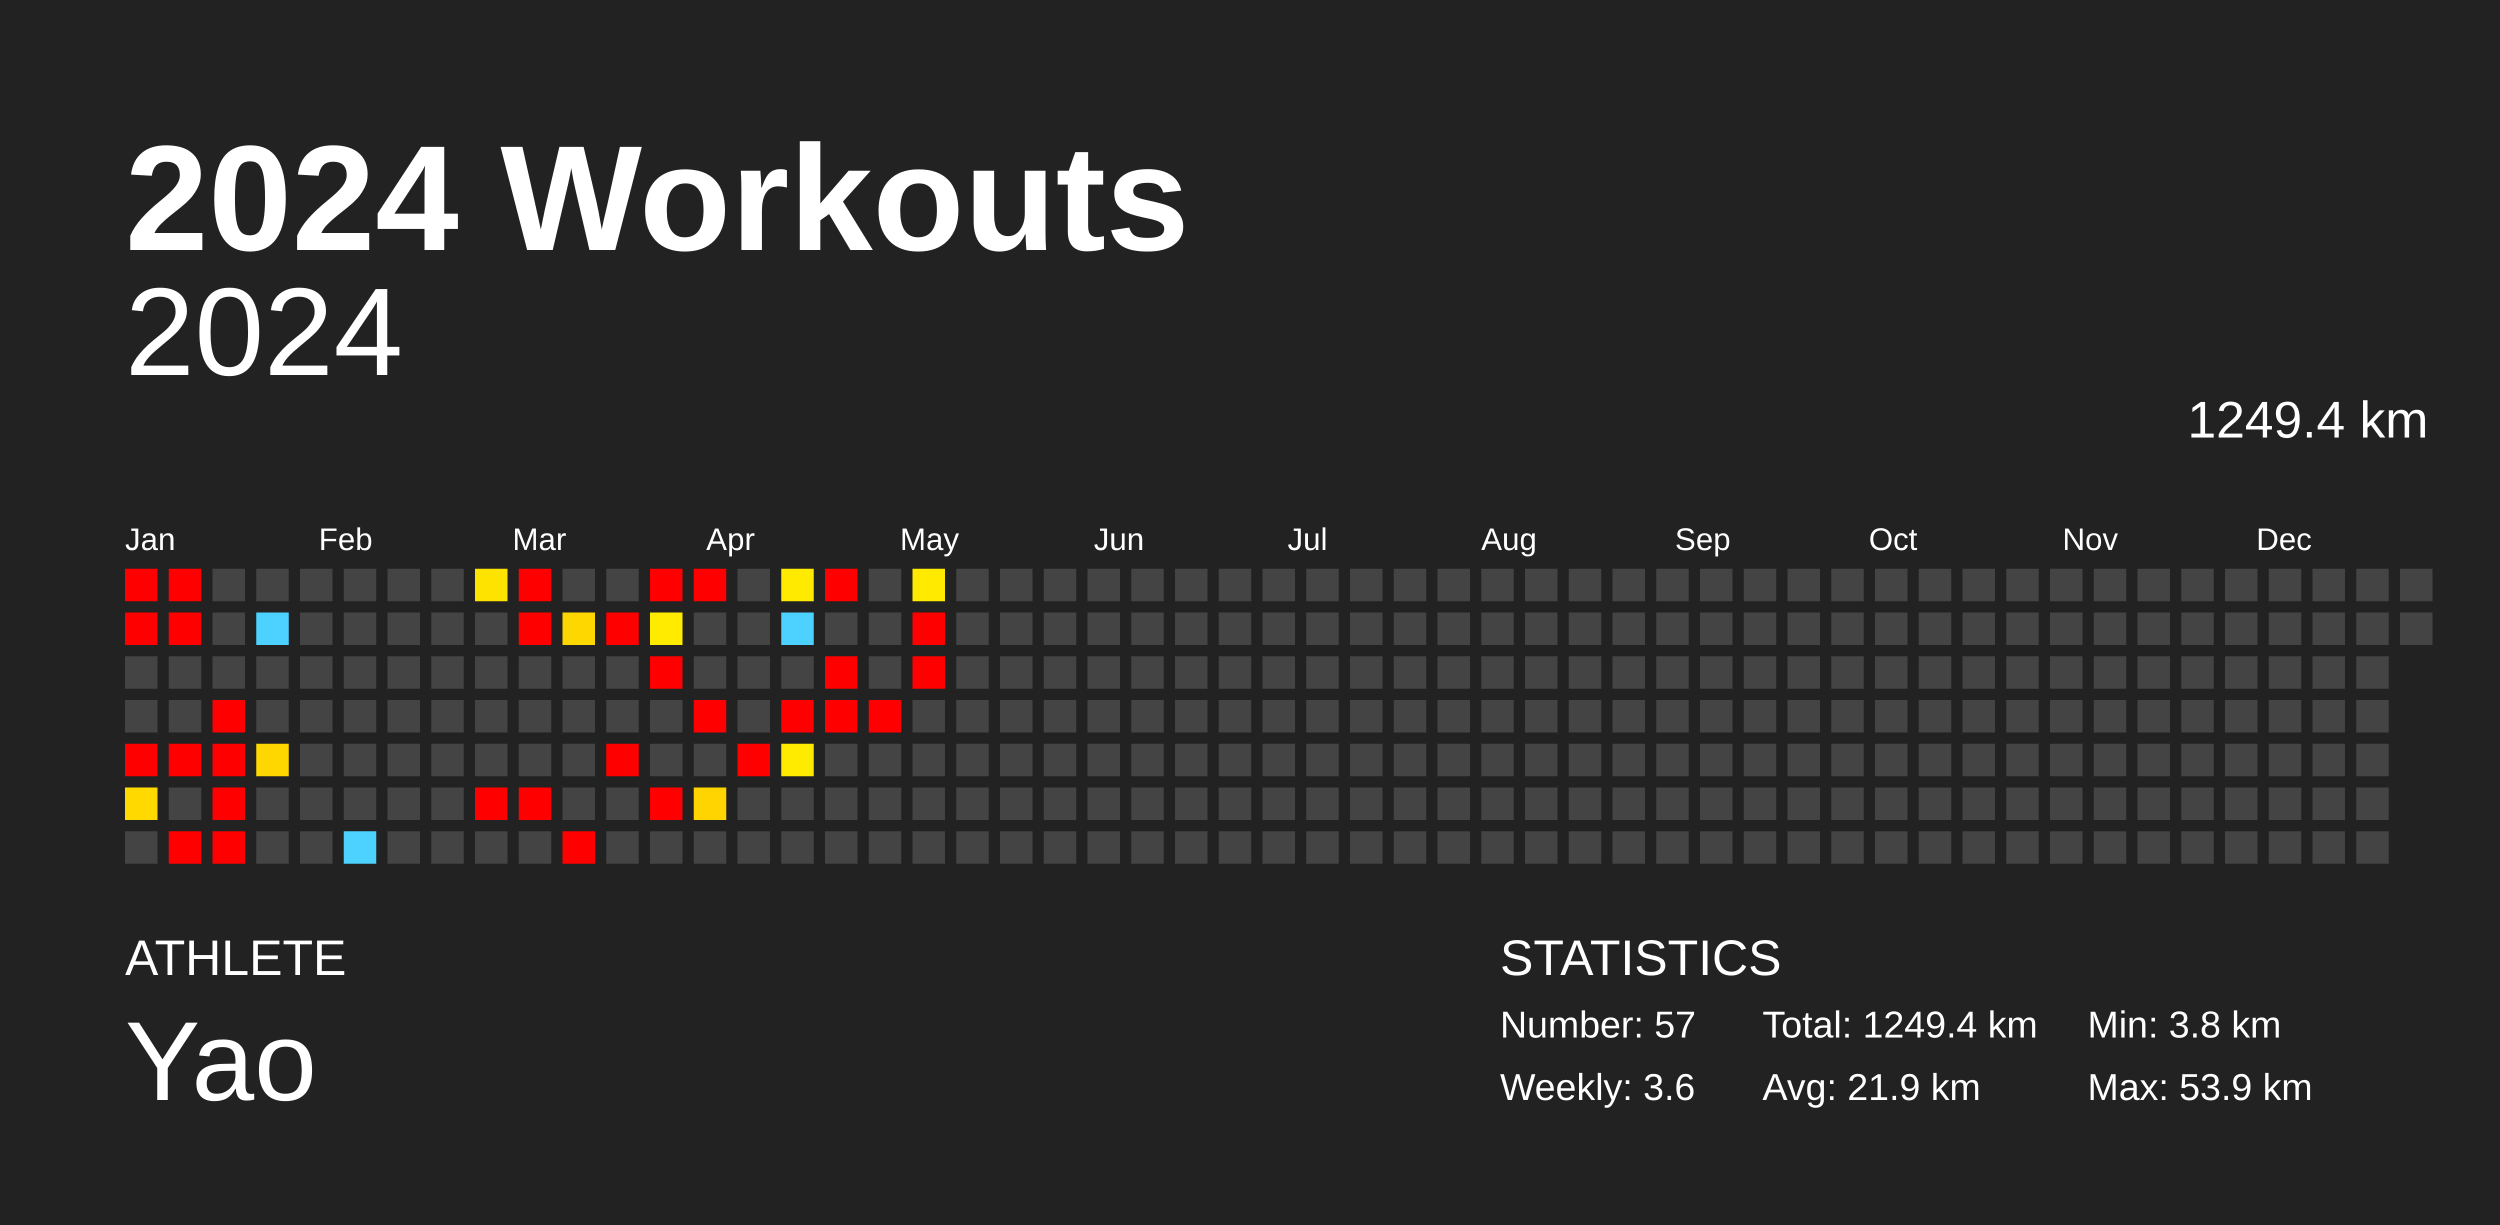
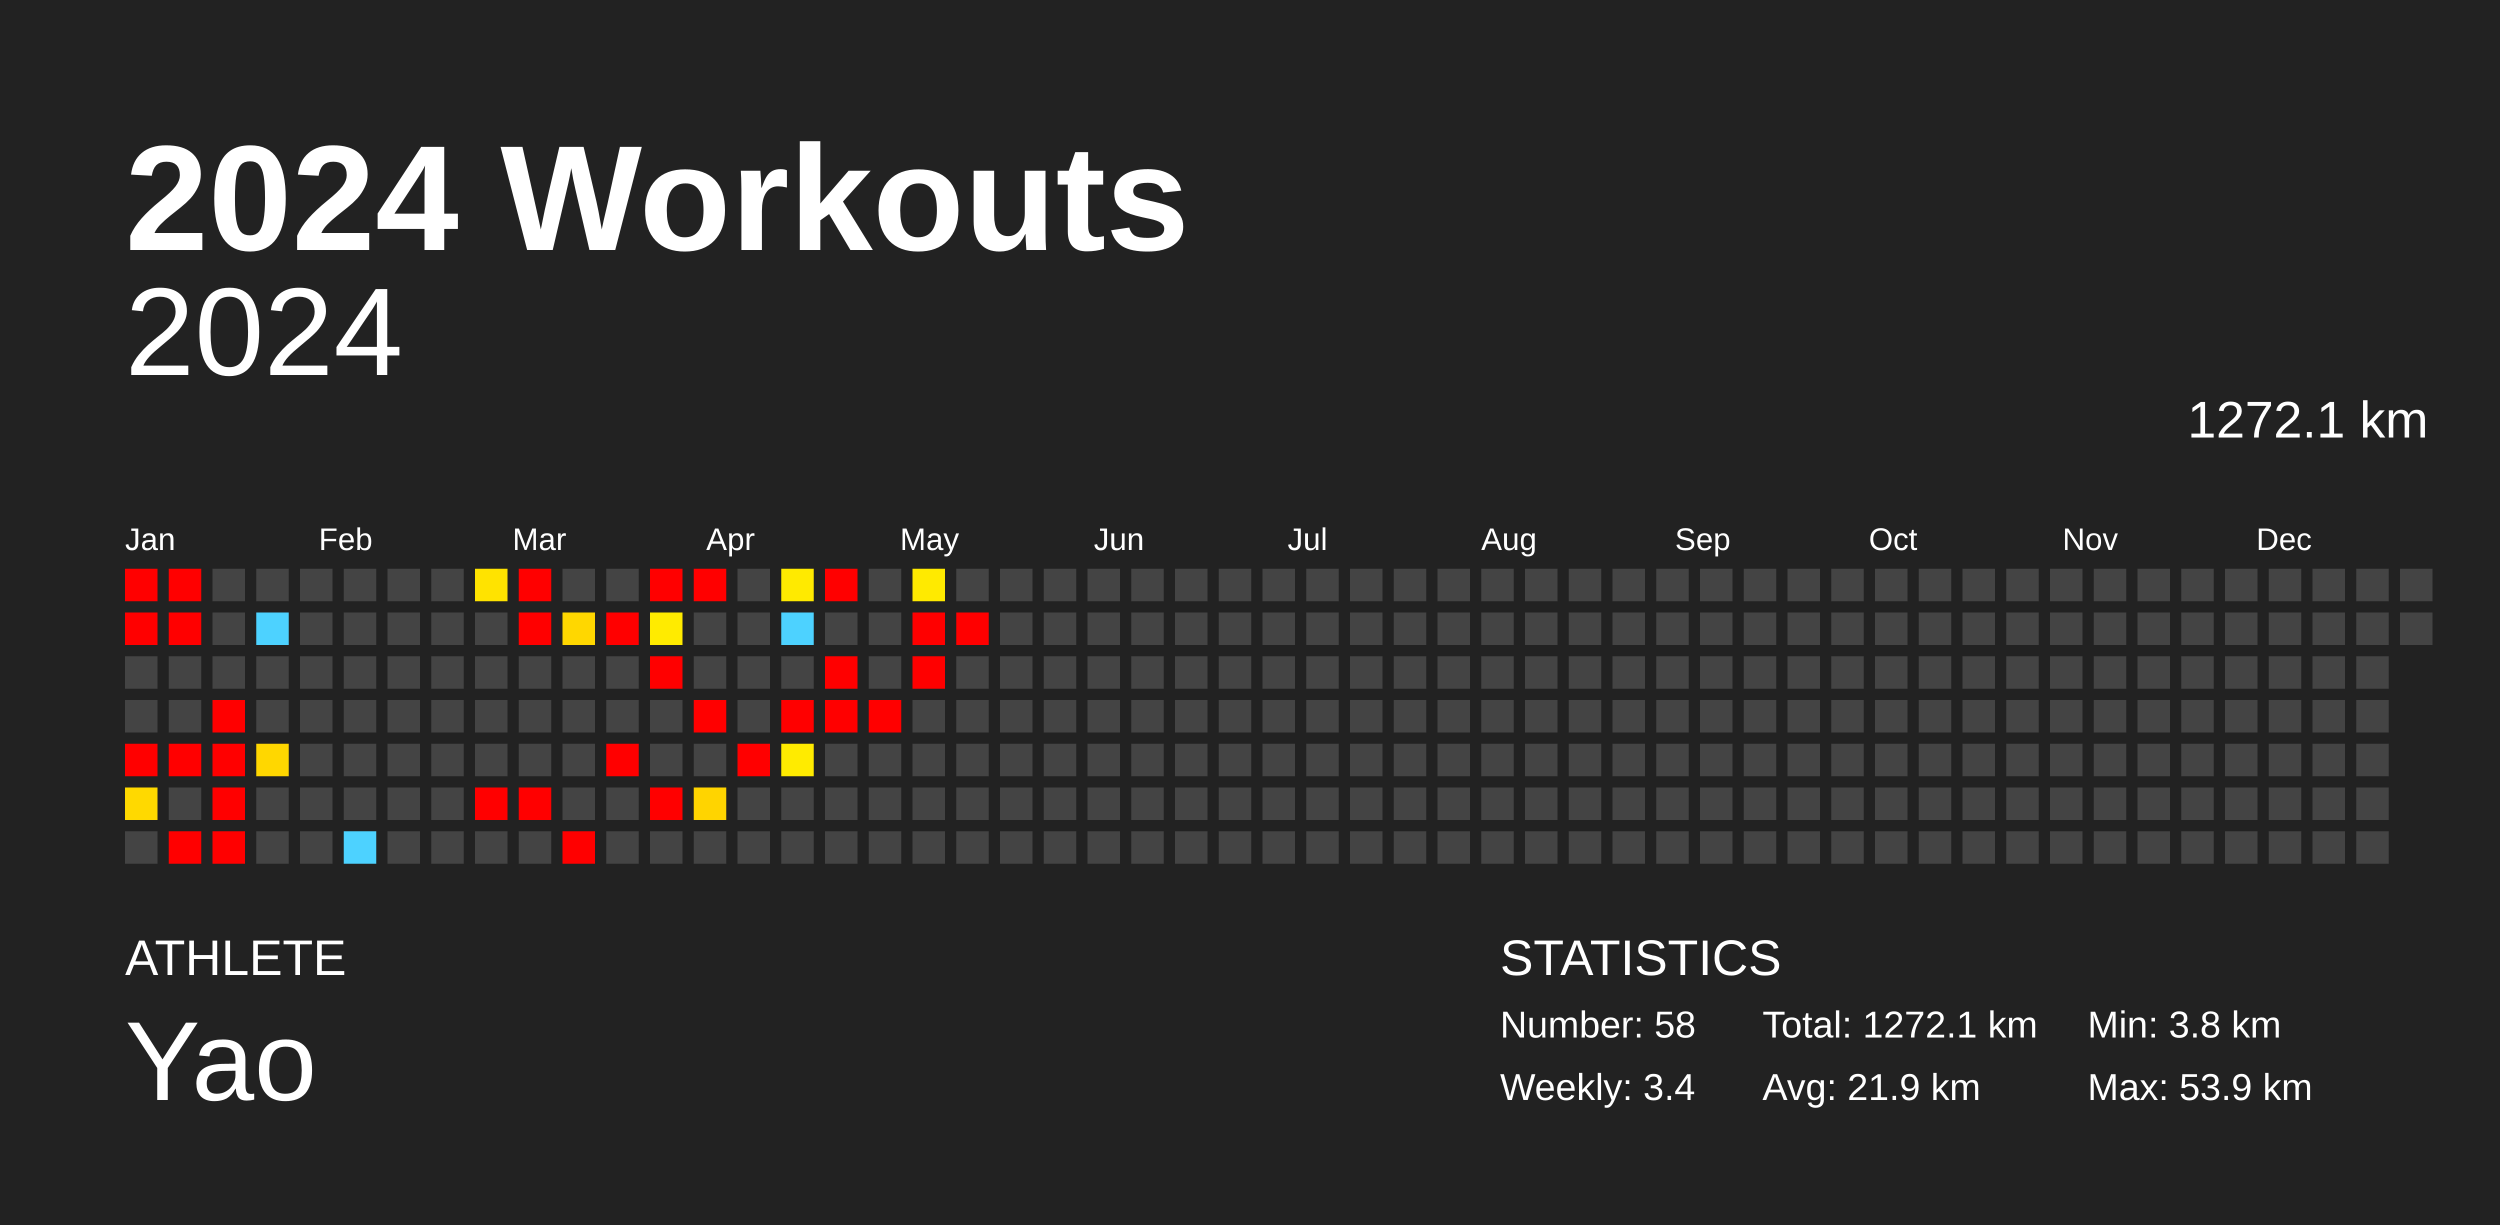
<svg xmlns="http://www.w3.org/2000/svg" baseProfile="full" height="98mm" version="1.1" viewBox="0,0,200,98" width="200mm">
  <defs />
  <rect fill="#222222" height="98" width="200" x="0" y="0" />
  <text fill="#FFFFFF" style="font-size:12px; font-family:Arial; font-weight:bold;" x="10" y="20">2024 Workouts</text>
  <text fill="#FFFFFF" style="font-size:4px; font-family:Arial" x="10" y="78">ATHLETE</text>
  <text fill="#FFFFFF" style="font-size:9px; font-family:Arial" x="10" y="88">Yao</text>
  <text fill="#FFFFFF" style="font-size:4px; font-family:Arial" x="120" y="78">STATISTICS</text>
-   <text fill="#FFFFFF" style="font-size:3px; font-family:Arial" x="120" y="83">Number: 57</text>
-   <text fill="#FFFFFF" style="font-size:3px; font-family:Arial" x="120" y="88">Weekly: 3.6</text>
-   <text fill="#FFFFFF" style="font-size:3px; font-family:Arial" x="141" y="83">Total: 1249.4 km</text>
+   <text fill="#FFFFFF" style="font-size:3px; font-family:Arial" x="120" y="83">Number: 58</text>
+   <text fill="#FFFFFF" style="font-size:3px; font-family:Arial" x="120" y="88">Weekly: 3.4</text>
+   <text fill="#FFFFFF" style="font-size:3px; font-family:Arial" x="141" y="83">Total: 1272.1 km</text>
  <text fill="#FFFFFF" style="font-size:3px; font-family:Arial" x="141" y="88">Avg: 21.9 km</text>
  <text fill="#FFFFFF" style="font-size:3px; font-family:Arial" x="167" y="83">Min: 3.8 km</text>
  <text fill="#FFFFFF" style="font-size:3px; font-family:Arial" x="167" y="88">Max: 53.9 km</text>
  <text alignment-baseline="hanging" fill="#FFFFFF" style="font-size:10.0px; font-family:Arial;" x="10" y="30">2024</text>
-   <text alignment-baseline="hanging" fill="#FFFFFF" style="font-size:4.125px; font-family:Arial;" x="175" y="35">1249.4 km</text>
+   <text alignment-baseline="hanging" fill="#FFFFFF" style="font-size:4.125px; font-family:Arial;" x="175" y="35">1272.1 km</text>
  <text fill="#FFFFFF" style="font-size:2.5px; font-family:Arial" x="10.0" y="44">Jan</text>
  <text fill="#FFFFFF" style="font-size:2.5px; font-family:Arial" x="25.5" y="44">Feb</text>
  <text fill="#FFFFFF" style="font-size:2.5px; font-family:Arial" x="41.0" y="44">Mar</text>
  <text fill="#FFFFFF" style="font-size:2.5px; font-family:Arial" x="56.5" y="44">Apr</text>
  <text fill="#FFFFFF" style="font-size:2.5px; font-family:Arial" x="72.0" y="44">May</text>
  <text fill="#FFFFFF" style="font-size:2.5px; font-family:Arial" x="87.5" y="44">Jun</text>
  <text fill="#FFFFFF" style="font-size:2.5px; font-family:Arial" x="103.0" y="44">Jul</text>
  <text fill="#FFFFFF" style="font-size:2.5px; font-family:Arial" x="118.5" y="44">Aug</text>
  <text fill="#FFFFFF" style="font-size:2.5px; font-family:Arial" x="134.0" y="44">Sep</text>
  <text fill="#FFFFFF" style="font-size:2.5px; font-family:Arial" x="149.5" y="44">Oct</text>
  <text fill="#FFFFFF" style="font-size:2.5px; font-family:Arial" x="165.0" y="44">Nov</text>
  <text fill="#FFFFFF" style="font-size:2.5px; font-family:Arial" x="180.5" y="44">Dec</text>
  <rect fill="red" height="2.6" width="2.6" x="10.0" y="45.5" />
  <rect fill="red" height="2.6" width="2.6" x="10.0" y="49.0" />
  <rect fill="#444444" height="2.6" width="2.6" x="10.0" y="52.5" />
  <rect fill="#444444" height="2.6" width="2.6" x="10.0" y="56.0" />
  <rect fill="red" height="2.6" width="2.6" x="10.0" y="59.5" />
  <rect fill="#ffd900" height="2.6" width="2.6" x="10.0" y="63.0" />
  <rect fill="#444444" height="2.6" width="2.6" x="10.0" y="66.5" />
  <rect fill="red" height="2.6" width="2.6" x="13.5" y="45.5" />
  <rect fill="red" height="2.6" width="2.6" x="13.5" y="49.0" />
  <rect fill="#444444" height="2.6" width="2.6" x="13.5" y="52.5" />
  <rect fill="#444444" height="2.6" width="2.6" x="13.5" y="56.0" />
  <rect fill="red" height="2.6" width="2.6" x="13.5" y="59.5" />
  <rect fill="#444444" height="2.6" width="2.6" x="13.5" y="63.0" />
  <rect fill="red" height="2.6" width="2.6" x="13.5" y="66.5" />
  <rect fill="#444444" height="2.6" width="2.6" x="17.0" y="45.5" />
  <rect fill="#444444" height="2.6" width="2.6" x="17.0" y="49.0" />
  <rect fill="#444444" height="2.6" width="2.6" x="17.0" y="52.5" />
  <rect fill="red" height="2.6" width="2.6" x="17.0" y="56.0" />
  <rect fill="red" height="2.6" width="2.6" x="17.0" y="59.5" />
  <rect fill="red" height="2.6" width="2.6" x="17.0" y="63.0" />
  <rect fill="red" height="2.6" width="2.6" x="17.0" y="66.5" />
  <rect fill="#444444" height="2.6" width="2.6" x="20.5" y="45.5" />
  <rect fill="#4dd2ff" height="2.6" width="2.6" x="20.5" y="49.0" />
  <rect fill="#444444" height="2.6" width="2.6" x="20.5" y="52.5" />
  <rect fill="#444444" height="2.6" width="2.6" x="20.5" y="56.0" />
  <rect fill="#ffd700" height="2.6" width="2.6" x="20.5" y="59.5" />
  <rect fill="#444444" height="2.6" width="2.6" x="20.5" y="63.0" />
  <rect fill="#444444" height="2.6" width="2.6" x="20.5" y="66.5" />
  <rect fill="#444444" height="2.6" width="2.6" x="24.0" y="45.5" />
  <rect fill="#444444" height="2.6" width="2.6" x="24.0" y="49.0" />
  <rect fill="#444444" height="2.6" width="2.6" x="24.0" y="52.5" />
  <rect fill="#444444" height="2.6" width="2.6" x="24.0" y="56.0" />
  <rect fill="#444444" height="2.6" width="2.6" x="24.0" y="59.5" />
  <rect fill="#444444" height="2.6" width="2.6" x="24.0" y="63.0" />
  <rect fill="#444444" height="2.6" width="2.6" x="24.0" y="66.5" />
  <rect fill="#444444" height="2.6" width="2.6" x="27.5" y="45.5" />
  <rect fill="#444444" height="2.6" width="2.6" x="27.5" y="49.0" />
  <rect fill="#444444" height="2.6" width="2.6" x="27.5" y="52.5" />
  <rect fill="#444444" height="2.6" width="2.6" x="27.5" y="56.0" />
  <rect fill="#444444" height="2.6" width="2.6" x="27.5" y="59.5" />
  <rect fill="#444444" height="2.6" width="2.6" x="27.5" y="63.0" />
  <rect fill="#4dd2ff" height="2.6" width="2.6" x="27.5" y="66.5" />
  <rect fill="#444444" height="2.6" width="2.6" x="31.0" y="45.5" />
  <rect fill="#444444" height="2.6" width="2.6" x="31.0" y="49.0" />
  <rect fill="#444444" height="2.6" width="2.6" x="31.0" y="52.5" />
  <rect fill="#444444" height="2.6" width="2.6" x="31.0" y="56.0" />
  <rect fill="#444444" height="2.6" width="2.6" x="31.0" y="59.5" />
  <rect fill="#444444" height="2.6" width="2.6" x="31.0" y="63.0" />
  <rect fill="#444444" height="2.6" width="2.6" x="31.0" y="66.5" />
  <rect fill="#444444" height="2.6" width="2.6" x="34.5" y="45.5" />
  <rect fill="#444444" height="2.6" width="2.6" x="34.5" y="49.0" />
  <rect fill="#444444" height="2.6" width="2.6" x="34.5" y="52.5" />
  <rect fill="#444444" height="2.6" width="2.6" x="34.5" y="56.0" />
  <rect fill="#444444" height="2.6" width="2.6" x="34.5" y="59.5" />
  <rect fill="#444444" height="2.6" width="2.6" x="34.5" y="63.0" />
  <rect fill="#444444" height="2.6" width="2.6" x="34.5" y="66.5" />
  <rect fill="#ffe300" height="2.6" width="2.6" x="38.0" y="45.5" />
  <rect fill="#444444" height="2.6" width="2.6" x="38.0" y="49.0" />
  <rect fill="#444444" height="2.6" width="2.6" x="38.0" y="52.5" />
  <rect fill="#444444" height="2.6" width="2.6" x="38.0" y="56.0" />
  <rect fill="#444444" height="2.6" width="2.6" x="38.0" y="59.5" />
  <rect fill="red" height="2.6" width="2.6" x="38.0" y="63.0" />
  <rect fill="#444444" height="2.6" width="2.6" x="38.0" y="66.5" />
  <rect fill="red" height="2.6" width="2.6" x="41.5" y="45.5" />
  <rect fill="red" height="2.6" width="2.6" x="41.5" y="49.0" />
  <rect fill="#444444" height="2.6" width="2.6" x="41.5" y="52.5" />
  <rect fill="#444444" height="2.6" width="2.6" x="41.5" y="56.0" />
  <rect fill="#444444" height="2.6" width="2.6" x="41.5" y="59.5" />
  <rect fill="red" height="2.6" width="2.6" x="41.5" y="63.0" />
  <rect fill="#444444" height="2.6" width="2.6" x="41.5" y="66.5" />
  <rect fill="#444444" height="2.6" width="2.6" x="45.0" y="45.5" />
  <rect fill="#ffd700" height="2.6" width="2.6" x="45.0" y="49.0" />
  <rect fill="#444444" height="2.6" width="2.6" x="45.0" y="52.5" />
  <rect fill="#444444" height="2.6" width="2.6" x="45.0" y="56.0" />
  <rect fill="#444444" height="2.6" width="2.6" x="45.0" y="59.5" />
  <rect fill="#444444" height="2.6" width="2.6" x="45.0" y="63.0" />
  <rect fill="red" height="2.6" width="2.6" x="45.0" y="66.5" />
  <rect fill="#444444" height="2.6" width="2.6" x="48.5" y="45.5" />
  <rect fill="red" height="2.6" width="2.6" x="48.5" y="49.0" />
  <rect fill="#444444" height="2.6" width="2.6" x="48.5" y="52.5" />
  <rect fill="#444444" height="2.6" width="2.6" x="48.5" y="56.0" />
  <rect fill="red" height="2.6" width="2.6" x="48.5" y="59.5" />
  <rect fill="#444444" height="2.6" width="2.6" x="48.5" y="63.0" />
  <rect fill="#444444" height="2.6" width="2.6" x="48.5" y="66.5" />
  <rect fill="red" height="2.6" width="2.6" x="52.0" y="45.5" />
  <rect fill="#ffeb00" height="2.6" width="2.6" x="52.0" y="49.0" />
  <rect fill="red" height="2.6" width="2.6" x="52.0" y="52.5" />
  <rect fill="#444444" height="2.6" width="2.6" x="52.0" y="56.0" />
  <rect fill="#444444" height="2.6" width="2.6" x="52.0" y="59.5" />
  <rect fill="red" height="2.6" width="2.6" x="52.0" y="63.0" />
  <rect fill="#444444" height="2.6" width="2.6" x="52.0" y="66.5" />
  <rect fill="red" height="2.6" width="2.6" x="55.5" y="45.5" />
  <rect fill="#444444" height="2.6" width="2.6" x="55.5" y="49.0" />
  <rect fill="#444444" height="2.6" width="2.6" x="55.5" y="52.5" />
  <rect fill="red" height="2.6" width="2.6" x="55.5" y="56.0" />
  <rect fill="#444444" height="2.6" width="2.6" x="55.5" y="59.5" />
  <rect fill="#ffd400" height="2.6" width="2.6" x="55.5" y="63.0" />
  <rect fill="#444444" height="2.6" width="2.6" x="55.5" y="66.5" />
  <rect fill="#444444" height="2.6" width="2.6" x="59.0" y="45.5" />
  <rect fill="#444444" height="2.6" width="2.6" x="59.0" y="49.0" />
  <rect fill="#444444" height="2.6" width="2.6" x="59.0" y="52.5" />
  <rect fill="#444444" height="2.6" width="2.6" x="59.0" y="56.0" />
  <rect fill="red" height="2.6" width="2.6" x="59.0" y="59.5" />
  <rect fill="#444444" height="2.6" width="2.6" x="59.0" y="63.0" />
  <rect fill="#444444" height="2.6" width="2.6" x="59.0" y="66.5" />
  <rect fill="#ffea00" height="2.6" width="2.6" x="62.5" y="45.5" />
  <rect fill="#4dd2ff" height="2.6" width="2.6" x="62.5" y="49.0" />
  <rect fill="#444444" height="2.6" width="2.6" x="62.5" y="52.5" />
  <rect fill="red" height="2.6" width="2.6" x="62.5" y="56.0" />
  <rect fill="#ffeb00" height="2.6" width="2.6" x="62.5" y="59.5" />
  <rect fill="#444444" height="2.6" width="2.6" x="62.5" y="63.0" />
  <rect fill="#444444" height="2.6" width="2.6" x="62.5" y="66.5" />
  <rect fill="red" height="2.6" width="2.6" x="66.0" y="45.5" />
  <rect fill="#444444" height="2.6" width="2.6" x="66.0" y="49.0" />
  <rect fill="red" height="2.6" width="2.6" x="66.0" y="52.5" />
  <rect fill="red" height="2.6" width="2.6" x="66.0" y="56.0" />
  <rect fill="#444444" height="2.6" width="2.6" x="66.0" y="59.5" />
  <rect fill="#444444" height="2.6" width="2.6" x="66.0" y="63.0" />
  <rect fill="#444444" height="2.6" width="2.6" x="66.0" y="66.5" />
  <rect fill="#444444" height="2.6" width="2.6" x="69.5" y="45.5" />
  <rect fill="#444444" height="2.6" width="2.6" x="69.5" y="49.0" />
  <rect fill="#444444" height="2.6" width="2.6" x="69.5" y="52.5" />
  <rect fill="red" height="2.6" width="2.6" x="69.5" y="56.0" />
  <rect fill="#444444" height="2.6" width="2.6" x="69.5" y="59.5" />
  <rect fill="#444444" height="2.6" width="2.6" x="69.5" y="63.0" />
  <rect fill="#444444" height="2.6" width="2.6" x="69.5" y="66.5" />
  <rect fill="#ffea00" height="2.6" width="2.6" x="73.0" y="45.5" />
  <rect fill="red" height="2.6" width="2.6" x="73.0" y="49.0" />
  <rect fill="red" height="2.6" width="2.6" x="73.0" y="52.5" />
  <rect fill="#444444" height="2.6" width="2.6" x="73.0" y="56.0" />
  <rect fill="#444444" height="2.6" width="2.6" x="73.0" y="59.5" />
  <rect fill="#444444" height="2.6" width="2.6" x="73.0" y="63.0" />
  <rect fill="#444444" height="2.6" width="2.6" x="73.0" y="66.5" />
  <rect fill="#444444" height="2.6" width="2.6" x="76.5" y="45.5" />
-   <rect fill="#444444" height="2.6" width="2.6" x="76.5" y="49.0" />
+   <rect fill="red" height="2.6" width="2.6" x="76.5" y="49.0" />
  <rect fill="#444444" height="2.6" width="2.6" x="76.5" y="52.5" />
  <rect fill="#444444" height="2.6" width="2.6" x="76.5" y="56.0" />
  <rect fill="#444444" height="2.6" width="2.6" x="76.5" y="59.5" />
  <rect fill="#444444" height="2.6" width="2.6" x="76.5" y="63.0" />
  <rect fill="#444444" height="2.6" width="2.6" x="76.5" y="66.5" />
  <rect fill="#444444" height="2.6" width="2.6" x="80.0" y="45.5" />
  <rect fill="#444444" height="2.6" width="2.6" x="80.0" y="49.0" />
  <rect fill="#444444" height="2.6" width="2.6" x="80.0" y="52.5" />
  <rect fill="#444444" height="2.6" width="2.6" x="80.0" y="56.0" />
  <rect fill="#444444" height="2.6" width="2.6" x="80.0" y="59.5" />
  <rect fill="#444444" height="2.6" width="2.6" x="80.0" y="63.0" />
  <rect fill="#444444" height="2.6" width="2.6" x="80.0" y="66.5" />
  <rect fill="#444444" height="2.6" width="2.6" x="83.5" y="45.5" />
  <rect fill="#444444" height="2.6" width="2.6" x="83.5" y="49.0" />
  <rect fill="#444444" height="2.6" width="2.6" x="83.5" y="52.5" />
  <rect fill="#444444" height="2.6" width="2.6" x="83.5" y="56.0" />
  <rect fill="#444444" height="2.6" width="2.6" x="83.5" y="59.5" />
  <rect fill="#444444" height="2.6" width="2.6" x="83.5" y="63.0" />
  <rect fill="#444444" height="2.6" width="2.6" x="83.5" y="66.5" />
  <rect fill="#444444" height="2.6" width="2.6" x="87.0" y="45.5" />
  <rect fill="#444444" height="2.6" width="2.6" x="87.0" y="49.0" />
  <rect fill="#444444" height="2.6" width="2.6" x="87.0" y="52.5" />
  <rect fill="#444444" height="2.6" width="2.6" x="87.0" y="56.0" />
  <rect fill="#444444" height="2.6" width="2.6" x="87.0" y="59.5" />
  <rect fill="#444444" height="2.6" width="2.6" x="87.0" y="63.0" />
  <rect fill="#444444" height="2.6" width="2.6" x="87.0" y="66.5" />
  <rect fill="#444444" height="2.6" width="2.6" x="90.5" y="45.5" />
  <rect fill="#444444" height="2.6" width="2.6" x="90.5" y="49.0" />
  <rect fill="#444444" height="2.6" width="2.6" x="90.5" y="52.5" />
  <rect fill="#444444" height="2.6" width="2.6" x="90.5" y="56.0" />
  <rect fill="#444444" height="2.6" width="2.6" x="90.5" y="59.5" />
  <rect fill="#444444" height="2.6" width="2.6" x="90.5" y="63.0" />
  <rect fill="#444444" height="2.6" width="2.6" x="90.5" y="66.5" />
  <rect fill="#444444" height="2.6" width="2.6" x="94.0" y="45.5" />
  <rect fill="#444444" height="2.6" width="2.6" x="94.0" y="49.0" />
  <rect fill="#444444" height="2.6" width="2.6" x="94.0" y="52.5" />
  <rect fill="#444444" height="2.6" width="2.6" x="94.0" y="56.0" />
  <rect fill="#444444" height="2.6" width="2.6" x="94.0" y="59.5" />
  <rect fill="#444444" height="2.6" width="2.6" x="94.0" y="63.0" />
  <rect fill="#444444" height="2.6" width="2.6" x="94.0" y="66.5" />
  <rect fill="#444444" height="2.6" width="2.6" x="97.5" y="45.5" />
  <rect fill="#444444" height="2.6" width="2.6" x="97.5" y="49.0" />
  <rect fill="#444444" height="2.6" width="2.6" x="97.5" y="52.5" />
  <rect fill="#444444" height="2.6" width="2.6" x="97.5" y="56.0" />
  <rect fill="#444444" height="2.6" width="2.6" x="97.5" y="59.5" />
  <rect fill="#444444" height="2.6" width="2.6" x="97.5" y="63.0" />
  <rect fill="#444444" height="2.6" width="2.6" x="97.5" y="66.5" />
  <rect fill="#444444" height="2.6" width="2.6" x="101.0" y="45.5" />
  <rect fill="#444444" height="2.6" width="2.6" x="101.0" y="49.0" />
  <rect fill="#444444" height="2.6" width="2.6" x="101.0" y="52.5" />
  <rect fill="#444444" height="2.6" width="2.6" x="101.0" y="56.0" />
  <rect fill="#444444" height="2.6" width="2.6" x="101.0" y="59.5" />
  <rect fill="#444444" height="2.6" width="2.6" x="101.0" y="63.0" />
  <rect fill="#444444" height="2.6" width="2.6" x="101.0" y="66.5" />
  <rect fill="#444444" height="2.6" width="2.6" x="104.5" y="45.5" />
  <rect fill="#444444" height="2.6" width="2.6" x="104.5" y="49.0" />
  <rect fill="#444444" height="2.6" width="2.6" x="104.5" y="52.5" />
  <rect fill="#444444" height="2.6" width="2.6" x="104.5" y="56.0" />
  <rect fill="#444444" height="2.6" width="2.6" x="104.5" y="59.5" />
  <rect fill="#444444" height="2.6" width="2.6" x="104.5" y="63.0" />
  <rect fill="#444444" height="2.6" width="2.6" x="104.5" y="66.5" />
  <rect fill="#444444" height="2.6" width="2.6" x="108.0" y="45.5" />
  <rect fill="#444444" height="2.6" width="2.6" x="108.0" y="49.0" />
  <rect fill="#444444" height="2.6" width="2.6" x="108.0" y="52.5" />
  <rect fill="#444444" height="2.6" width="2.6" x="108.0" y="56.0" />
  <rect fill="#444444" height="2.6" width="2.6" x="108.0" y="59.5" />
  <rect fill="#444444" height="2.6" width="2.6" x="108.0" y="63.0" />
  <rect fill="#444444" height="2.6" width="2.6" x="108.0" y="66.5" />
  <rect fill="#444444" height="2.6" width="2.6" x="111.5" y="45.5" />
  <rect fill="#444444" height="2.6" width="2.6" x="111.5" y="49.0" />
  <rect fill="#444444" height="2.6" width="2.6" x="111.5" y="52.5" />
  <rect fill="#444444" height="2.6" width="2.6" x="111.5" y="56.0" />
  <rect fill="#444444" height="2.6" width="2.6" x="111.5" y="59.5" />
  <rect fill="#444444" height="2.6" width="2.6" x="111.5" y="63.0" />
  <rect fill="#444444" height="2.6" width="2.6" x="111.5" y="66.5" />
  <rect fill="#444444" height="2.6" width="2.6" x="115.0" y="45.5" />
  <rect fill="#444444" height="2.6" width="2.6" x="115.0" y="49.0" />
  <rect fill="#444444" height="2.6" width="2.6" x="115.0" y="52.5" />
  <rect fill="#444444" height="2.6" width="2.6" x="115.0" y="56.0" />
  <rect fill="#444444" height="2.6" width="2.6" x="115.0" y="59.5" />
  <rect fill="#444444" height="2.6" width="2.6" x="115.0" y="63.0" />
  <rect fill="#444444" height="2.6" width="2.6" x="115.0" y="66.5" />
  <rect fill="#444444" height="2.6" width="2.6" x="118.5" y="45.5" />
  <rect fill="#444444" height="2.6" width="2.6" x="118.5" y="49.0" />
  <rect fill="#444444" height="2.6" width="2.6" x="118.5" y="52.5" />
  <rect fill="#444444" height="2.6" width="2.6" x="118.5" y="56.0" />
  <rect fill="#444444" height="2.6" width="2.6" x="118.5" y="59.5" />
  <rect fill="#444444" height="2.6" width="2.6" x="118.5" y="63.0" />
  <rect fill="#444444" height="2.6" width="2.6" x="118.5" y="66.5" />
  <rect fill="#444444" height="2.6" width="2.6" x="122.0" y="45.5" />
  <rect fill="#444444" height="2.6" width="2.6" x="122.0" y="49.0" />
  <rect fill="#444444" height="2.6" width="2.6" x="122.0" y="52.5" />
  <rect fill="#444444" height="2.6" width="2.6" x="122.0" y="56.0" />
  <rect fill="#444444" height="2.6" width="2.6" x="122.0" y="59.5" />
  <rect fill="#444444" height="2.6" width="2.6" x="122.0" y="63.0" />
  <rect fill="#444444" height="2.6" width="2.6" x="122.0" y="66.5" />
  <rect fill="#444444" height="2.6" width="2.6" x="125.5" y="45.5" />
  <rect fill="#444444" height="2.6" width="2.6" x="125.5" y="49.0" />
  <rect fill="#444444" height="2.6" width="2.6" x="125.5" y="52.5" />
  <rect fill="#444444" height="2.6" width="2.6" x="125.5" y="56.0" />
  <rect fill="#444444" height="2.6" width="2.6" x="125.5" y="59.5" />
  <rect fill="#444444" height="2.6" width="2.6" x="125.5" y="63.0" />
  <rect fill="#444444" height="2.6" width="2.6" x="125.5" y="66.5" />
  <rect fill="#444444" height="2.6" width="2.6" x="129.0" y="45.5" />
  <rect fill="#444444" height="2.6" width="2.6" x="129.0" y="49.0" />
  <rect fill="#444444" height="2.6" width="2.6" x="129.0" y="52.5" />
  <rect fill="#444444" height="2.6" width="2.6" x="129.0" y="56.0" />
  <rect fill="#444444" height="2.6" width="2.6" x="129.0" y="59.5" />
  <rect fill="#444444" height="2.6" width="2.6" x="129.0" y="63.0" />
  <rect fill="#444444" height="2.6" width="2.6" x="129.0" y="66.5" />
  <rect fill="#444444" height="2.6" width="2.6" x="132.5" y="45.5" />
  <rect fill="#444444" height="2.6" width="2.6" x="132.5" y="49.0" />
  <rect fill="#444444" height="2.6" width="2.6" x="132.5" y="52.5" />
  <rect fill="#444444" height="2.6" width="2.6" x="132.5" y="56.0" />
  <rect fill="#444444" height="2.6" width="2.6" x="132.5" y="59.5" />
  <rect fill="#444444" height="2.6" width="2.6" x="132.5" y="63.0" />
  <rect fill="#444444" height="2.6" width="2.6" x="132.5" y="66.5" />
  <rect fill="#444444" height="2.6" width="2.6" x="136.0" y="45.5" />
  <rect fill="#444444" height="2.6" width="2.6" x="136.0" y="49.0" />
  <rect fill="#444444" height="2.6" width="2.6" x="136.0" y="52.5" />
  <rect fill="#444444" height="2.6" width="2.6" x="136.0" y="56.0" />
  <rect fill="#444444" height="2.6" width="2.6" x="136.0" y="59.5" />
  <rect fill="#444444" height="2.6" width="2.6" x="136.0" y="63.0" />
  <rect fill="#444444" height="2.6" width="2.6" x="136.0" y="66.5" />
  <rect fill="#444444" height="2.6" width="2.6" x="139.5" y="45.5" />
  <rect fill="#444444" height="2.6" width="2.6" x="139.5" y="49.0" />
  <rect fill="#444444" height="2.6" width="2.6" x="139.5" y="52.5" />
  <rect fill="#444444" height="2.6" width="2.6" x="139.5" y="56.0" />
  <rect fill="#444444" height="2.6" width="2.6" x="139.5" y="59.5" />
  <rect fill="#444444" height="2.6" width="2.6" x="139.5" y="63.0" />
  <rect fill="#444444" height="2.6" width="2.6" x="139.5" y="66.5" />
  <rect fill="#444444" height="2.6" width="2.6" x="143.0" y="45.5" />
  <rect fill="#444444" height="2.6" width="2.6" x="143.0" y="49.0" />
  <rect fill="#444444" height="2.6" width="2.6" x="143.0" y="52.5" />
  <rect fill="#444444" height="2.6" width="2.6" x="143.0" y="56.0" />
  <rect fill="#444444" height="2.6" width="2.6" x="143.0" y="59.5" />
  <rect fill="#444444" height="2.6" width="2.6" x="143.0" y="63.0" />
  <rect fill="#444444" height="2.6" width="2.6" x="143.0" y="66.5" />
  <rect fill="#444444" height="2.6" width="2.6" x="146.5" y="45.5" />
  <rect fill="#444444" height="2.6" width="2.6" x="146.5" y="49.0" />
  <rect fill="#444444" height="2.6" width="2.6" x="146.5" y="52.5" />
  <rect fill="#444444" height="2.6" width="2.6" x="146.5" y="56.0" />
  <rect fill="#444444" height="2.6" width="2.6" x="146.5" y="59.5" />
  <rect fill="#444444" height="2.6" width="2.6" x="146.5" y="63.0" />
  <rect fill="#444444" height="2.6" width="2.6" x="146.5" y="66.5" />
  <rect fill="#444444" height="2.6" width="2.6" x="150.0" y="45.5" />
  <rect fill="#444444" height="2.6" width="2.6" x="150.0" y="49.0" />
  <rect fill="#444444" height="2.6" width="2.6" x="150.0" y="52.5" />
  <rect fill="#444444" height="2.6" width="2.6" x="150.0" y="56.0" />
  <rect fill="#444444" height="2.6" width="2.6" x="150.0" y="59.5" />
  <rect fill="#444444" height="2.6" width="2.6" x="150.0" y="63.0" />
  <rect fill="#444444" height="2.6" width="2.6" x="150.0" y="66.5" />
  <rect fill="#444444" height="2.6" width="2.6" x="153.5" y="45.5" />
  <rect fill="#444444" height="2.6" width="2.6" x="153.5" y="49.0" />
  <rect fill="#444444" height="2.6" width="2.6" x="153.5" y="52.5" />
  <rect fill="#444444" height="2.6" width="2.6" x="153.5" y="56.0" />
  <rect fill="#444444" height="2.6" width="2.6" x="153.5" y="59.5" />
  <rect fill="#444444" height="2.6" width="2.6" x="153.5" y="63.0" />
  <rect fill="#444444" height="2.6" width="2.6" x="153.5" y="66.5" />
  <rect fill="#444444" height="2.6" width="2.6" x="157.0" y="45.5" />
  <rect fill="#444444" height="2.6" width="2.6" x="157.0" y="49.0" />
  <rect fill="#444444" height="2.6" width="2.6" x="157.0" y="52.5" />
  <rect fill="#444444" height="2.6" width="2.6" x="157.0" y="56.0" />
  <rect fill="#444444" height="2.6" width="2.6" x="157.0" y="59.5" />
  <rect fill="#444444" height="2.6" width="2.6" x="157.0" y="63.0" />
  <rect fill="#444444" height="2.6" width="2.6" x="157.0" y="66.5" />
  <rect fill="#444444" height="2.6" width="2.6" x="160.5" y="45.5" />
  <rect fill="#444444" height="2.6" width="2.6" x="160.5" y="49.0" />
  <rect fill="#444444" height="2.6" width="2.6" x="160.5" y="52.5" />
  <rect fill="#444444" height="2.6" width="2.6" x="160.5" y="56.0" />
  <rect fill="#444444" height="2.6" width="2.6" x="160.5" y="59.5" />
  <rect fill="#444444" height="2.6" width="2.6" x="160.5" y="63.0" />
  <rect fill="#444444" height="2.6" width="2.6" x="160.5" y="66.5" />
  <rect fill="#444444" height="2.6" width="2.6" x="164.0" y="45.5" />
  <rect fill="#444444" height="2.6" width="2.6" x="164.0" y="49.0" />
  <rect fill="#444444" height="2.6" width="2.6" x="164.0" y="52.5" />
  <rect fill="#444444" height="2.6" width="2.6" x="164.0" y="56.0" />
  <rect fill="#444444" height="2.6" width="2.6" x="164.0" y="59.5" />
  <rect fill="#444444" height="2.6" width="2.6" x="164.0" y="63.0" />
  <rect fill="#444444" height="2.6" width="2.6" x="164.0" y="66.5" />
  <rect fill="#444444" height="2.6" width="2.6" x="167.5" y="45.5" />
  <rect fill="#444444" height="2.6" width="2.6" x="167.5" y="49.0" />
  <rect fill="#444444" height="2.6" width="2.6" x="167.5" y="52.5" />
  <rect fill="#444444" height="2.6" width="2.6" x="167.5" y="56.0" />
  <rect fill="#444444" height="2.6" width="2.6" x="167.5" y="59.5" />
  <rect fill="#444444" height="2.6" width="2.6" x="167.5" y="63.0" />
  <rect fill="#444444" height="2.6" width="2.6" x="167.5" y="66.5" />
  <rect fill="#444444" height="2.6" width="2.6" x="171.0" y="45.5" />
  <rect fill="#444444" height="2.6" width="2.6" x="171.0" y="49.0" />
  <rect fill="#444444" height="2.6" width="2.6" x="171.0" y="52.5" />
  <rect fill="#444444" height="2.6" width="2.6" x="171.0" y="56.0" />
  <rect fill="#444444" height="2.6" width="2.6" x="171.0" y="59.5" />
  <rect fill="#444444" height="2.6" width="2.6" x="171.0" y="63.0" />
  <rect fill="#444444" height="2.6" width="2.6" x="171.0" y="66.5" />
  <rect fill="#444444" height="2.6" width="2.6" x="174.5" y="45.5" />
  <rect fill="#444444" height="2.6" width="2.6" x="174.5" y="49.0" />
  <rect fill="#444444" height="2.6" width="2.6" x="174.5" y="52.5" />
  <rect fill="#444444" height="2.6" width="2.6" x="174.5" y="56.0" />
  <rect fill="#444444" height="2.6" width="2.6" x="174.5" y="59.5" />
  <rect fill="#444444" height="2.6" width="2.6" x="174.5" y="63.0" />
  <rect fill="#444444" height="2.6" width="2.6" x="174.5" y="66.5" />
  <rect fill="#444444" height="2.6" width="2.6" x="178.0" y="45.5" />
  <rect fill="#444444" height="2.6" width="2.6" x="178.0" y="49.0" />
  <rect fill="#444444" height="2.6" width="2.6" x="178.0" y="52.5" />
  <rect fill="#444444" height="2.6" width="2.6" x="178.0" y="56.0" />
  <rect fill="#444444" height="2.6" width="2.6" x="178.0" y="59.5" />
  <rect fill="#444444" height="2.6" width="2.6" x="178.0" y="63.0" />
  <rect fill="#444444" height="2.6" width="2.6" x="178.0" y="66.5" />
  <rect fill="#444444" height="2.6" width="2.6" x="181.5" y="45.5" />
  <rect fill="#444444" height="2.6" width="2.6" x="181.5" y="49.0" />
  <rect fill="#444444" height="2.6" width="2.6" x="181.5" y="52.5" />
  <rect fill="#444444" height="2.6" width="2.6" x="181.5" y="56.0" />
  <rect fill="#444444" height="2.6" width="2.6" x="181.5" y="59.5" />
  <rect fill="#444444" height="2.6" width="2.6" x="181.5" y="63.0" />
  <rect fill="#444444" height="2.6" width="2.6" x="181.5" y="66.5" />
  <rect fill="#444444" height="2.6" width="2.6" x="185.0" y="45.5" />
  <rect fill="#444444" height="2.6" width="2.6" x="185.0" y="49.0" />
  <rect fill="#444444" height="2.6" width="2.6" x="185.0" y="52.5" />
  <rect fill="#444444" height="2.6" width="2.6" x="185.0" y="56.0" />
  <rect fill="#444444" height="2.6" width="2.6" x="185.0" y="59.5" />
  <rect fill="#444444" height="2.6" width="2.6" x="185.0" y="63.0" />
  <rect fill="#444444" height="2.6" width="2.6" x="185.0" y="66.5" />
  <rect fill="#444444" height="2.6" width="2.6" x="188.5" y="45.5" />
  <rect fill="#444444" height="2.6" width="2.6" x="188.5" y="49.0" />
  <rect fill="#444444" height="2.6" width="2.6" x="188.5" y="52.5" />
  <rect fill="#444444" height="2.6" width="2.6" x="188.5" y="56.0" />
  <rect fill="#444444" height="2.6" width="2.6" x="188.5" y="59.5" />
  <rect fill="#444444" height="2.6" width="2.6" x="188.5" y="63.0" />
  <rect fill="#444444" height="2.6" width="2.6" x="188.5" y="66.5" />
  <rect fill="#444444" height="2.6" width="2.6" x="192.0" y="45.5" />
  <rect fill="#444444" height="2.6" width="2.6" x="192.0" y="49.0" />
</svg>
